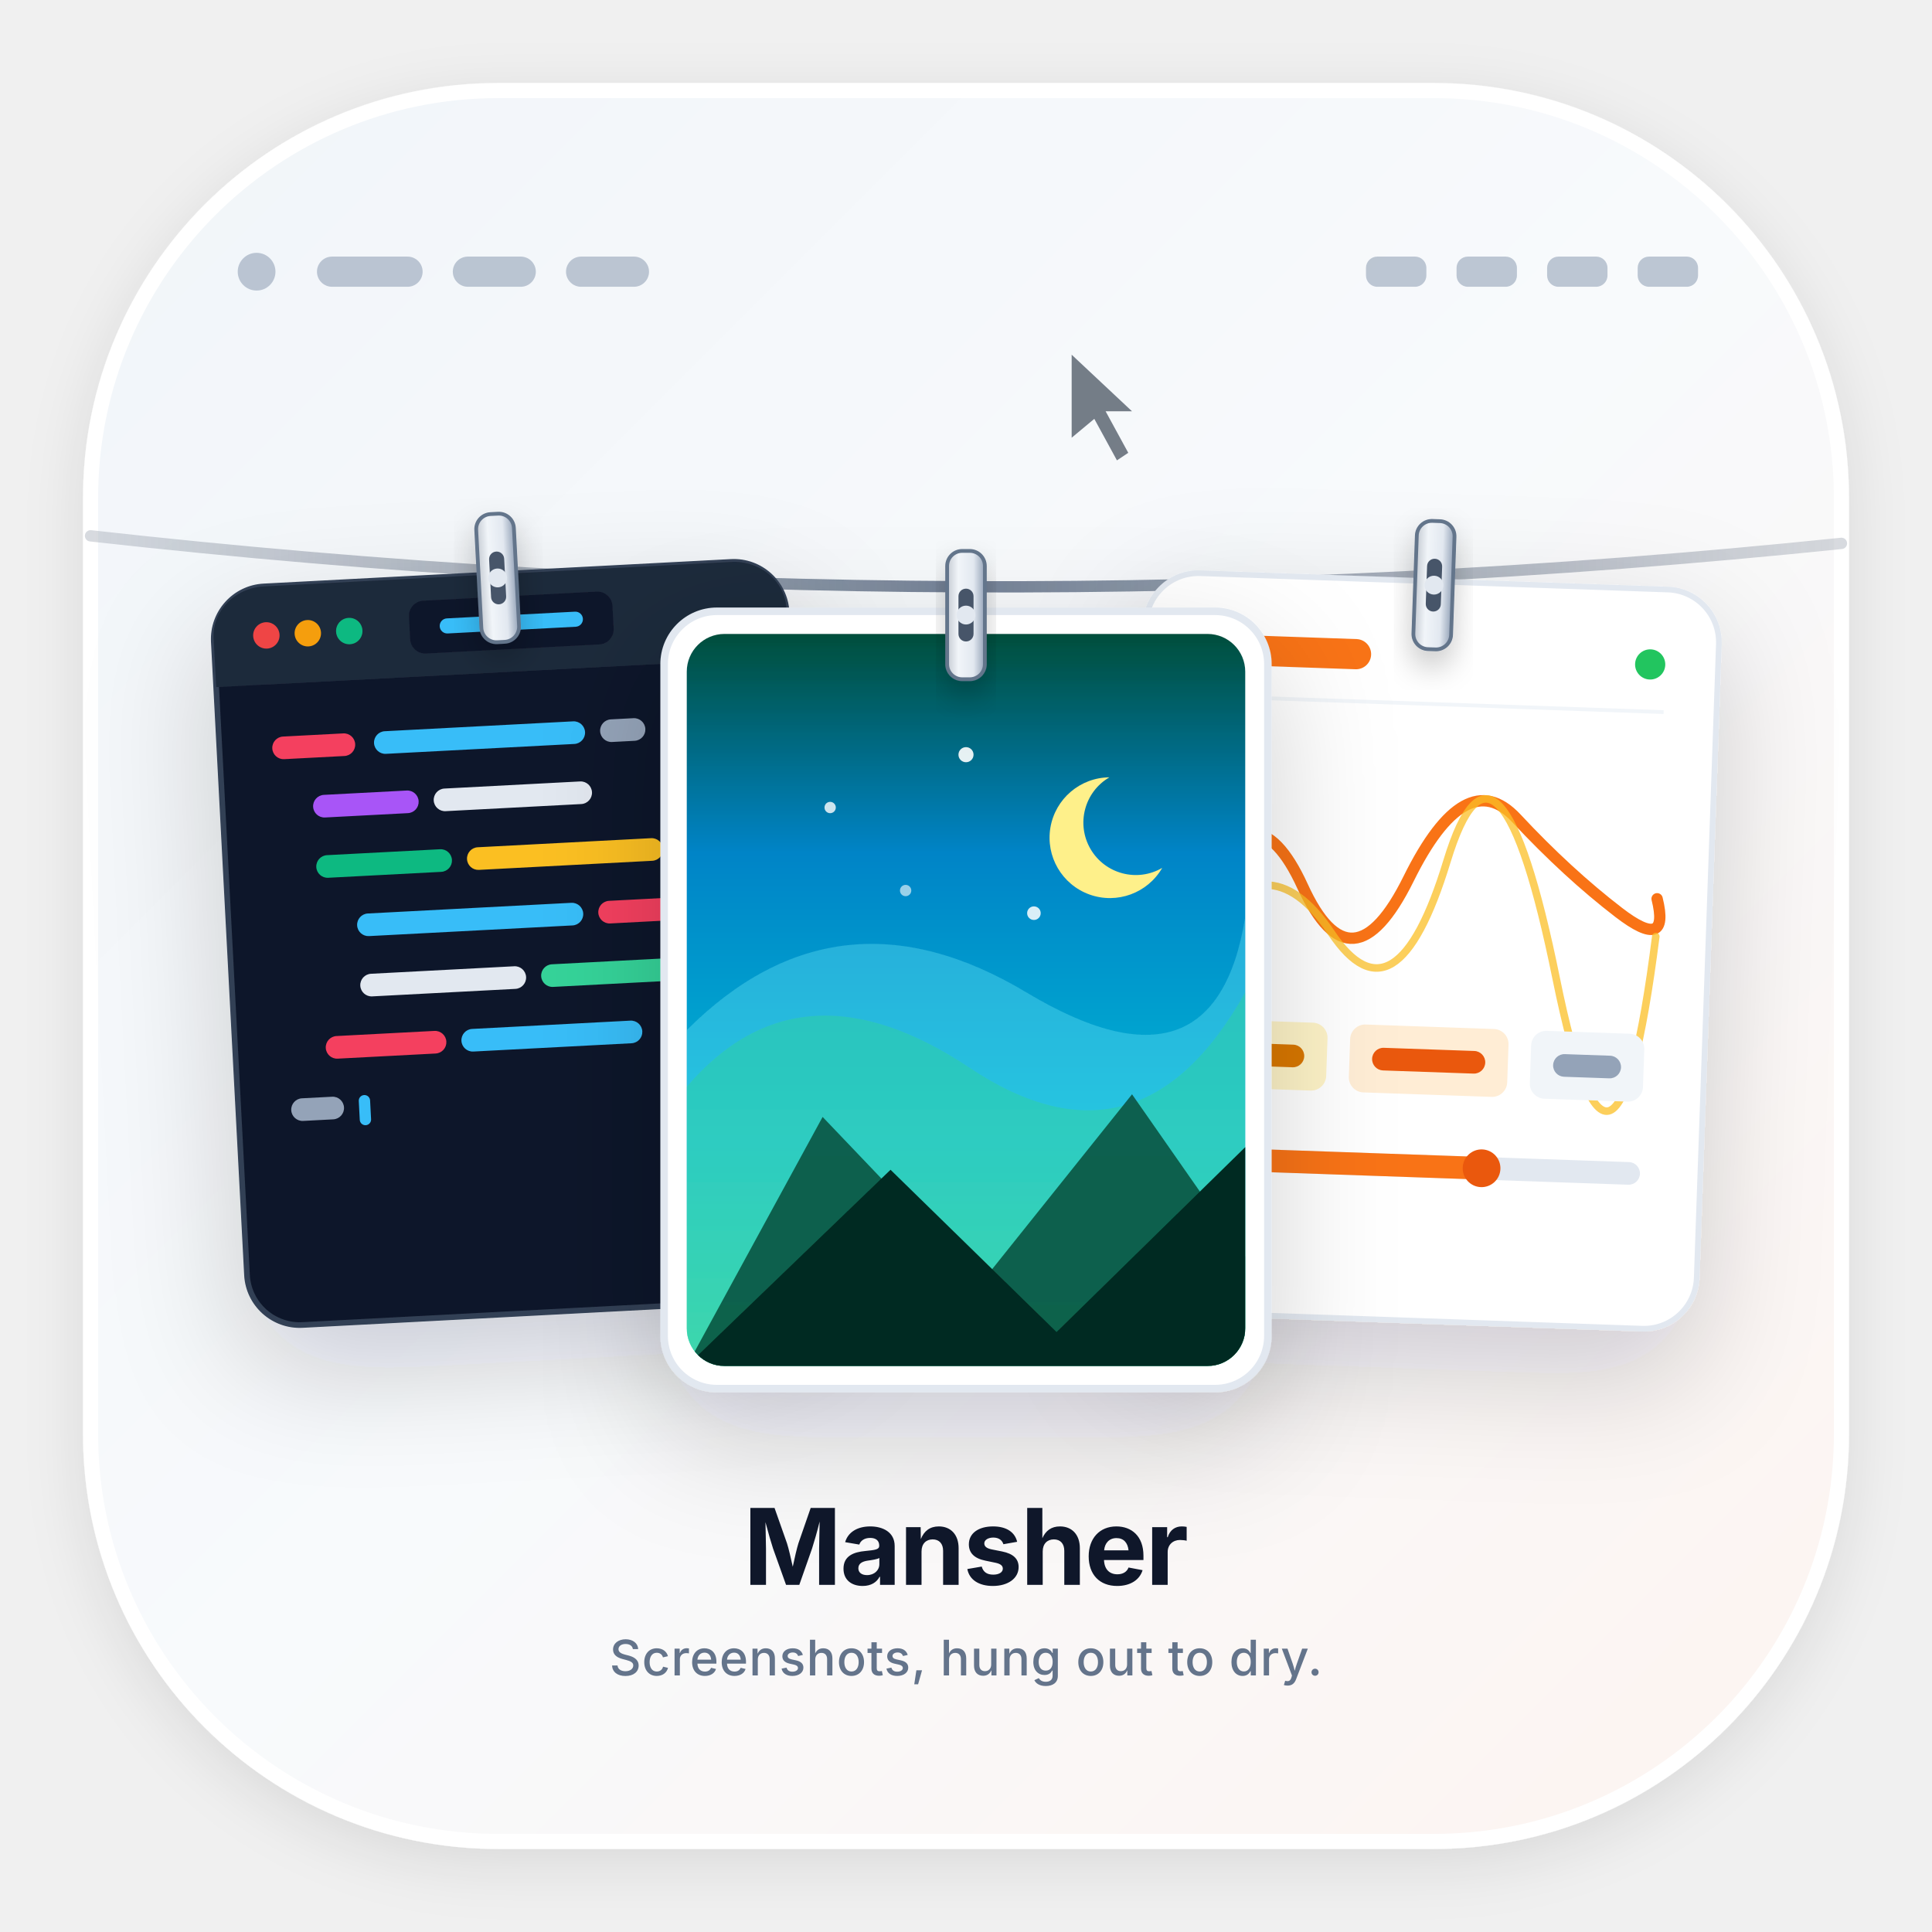
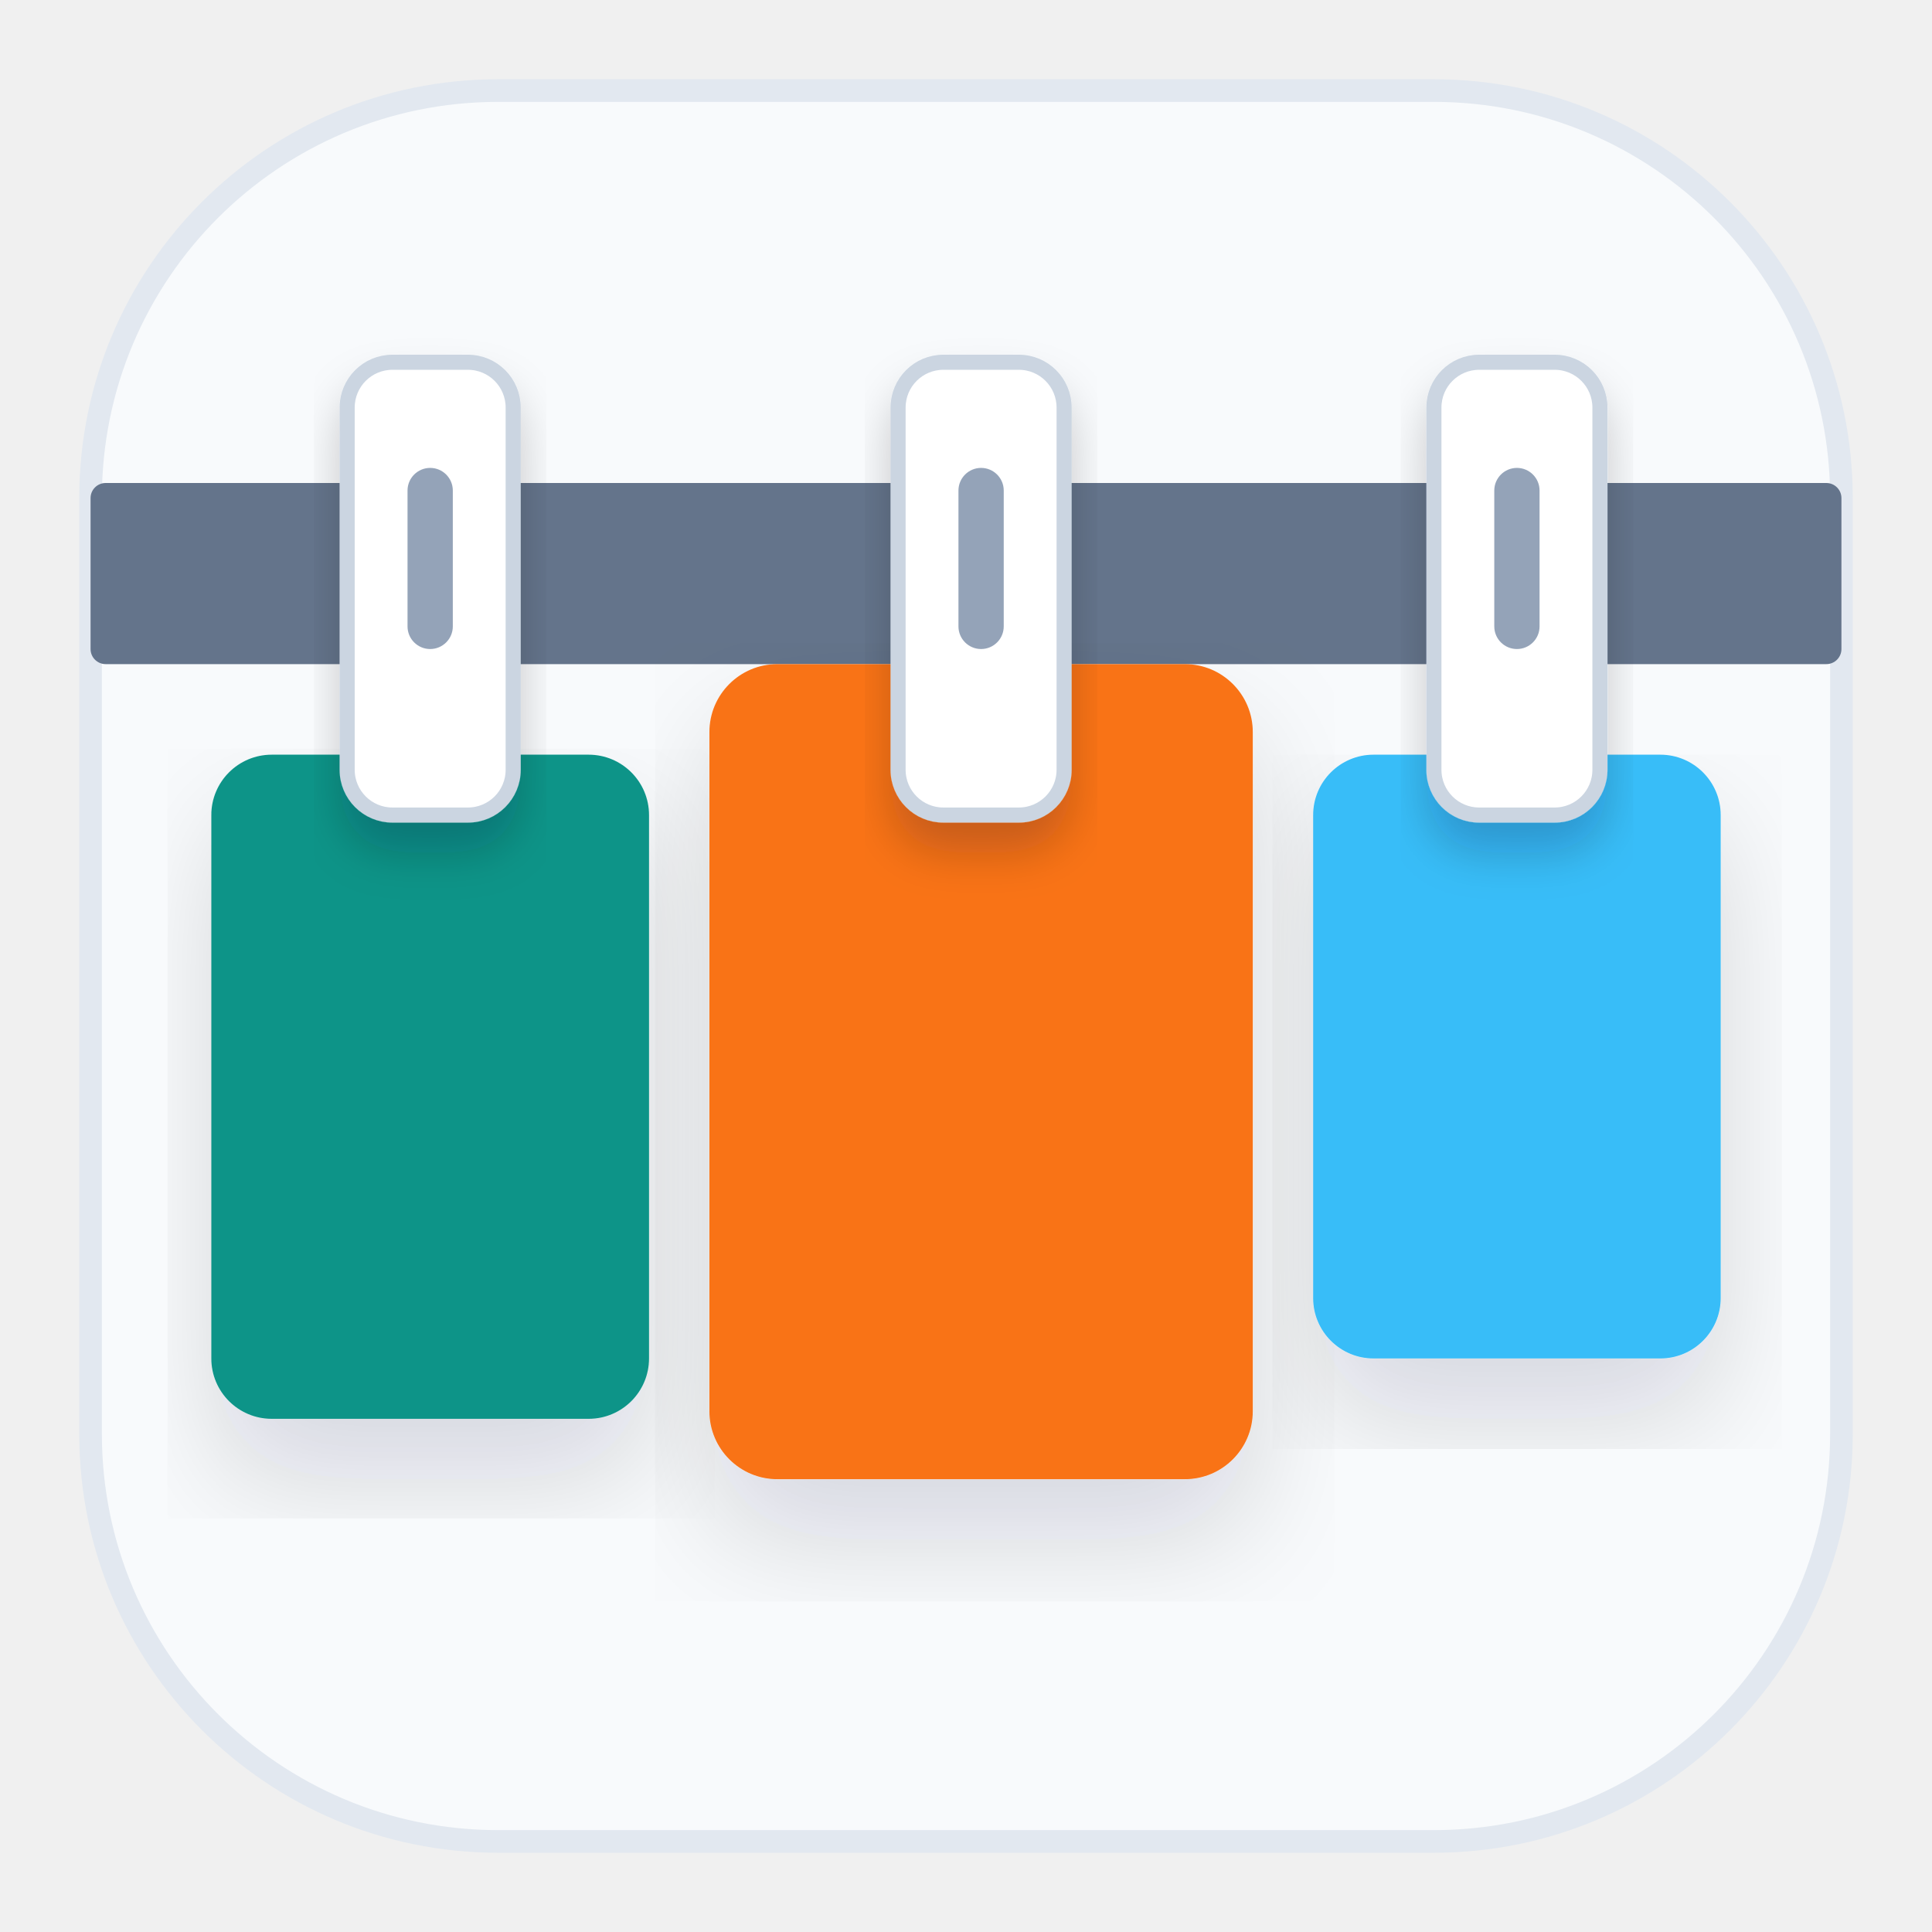
<svg xmlns="http://www.w3.org/2000/svg" viewBox="0 0 512 512" width="512" height="512">
  <defs>
-     <filter id="card-shadow" x="-20%" y="-20%" width="150%" height="150%">
-       <feDropShadow dx="0" dy="12" stdDeviation="16" flood-color="#0f172a" flood-opacity="0.18" />
+     <filter id="flat-card-shadow" x="-10%" y="-10%" width="125%" height="125%">
+       <feDropShadow dx="0" dy="16" stdDeviation="16" flood-color="#0f172a" flood-opacity="0.14" />
    </filter>
-     <filter id="subtle-glow" x="-10%" y="-10%" width="120%" height="120%">
-       <feDropShadow dx="0" dy="4" stdDeviation="8" flood-color="#000000" flood-opacity="0.10" />
+     <filter id="clip-shadow" x="-20%" y="-20%" width="140%" height="140%">
+       <feDropShadow dx="0" dy="8" stdDeviation="6" flood-color="#0f172a" flood-opacity="0.2" />
    </filter>
-     <filter id="clip-shadow" x="-30%" y="-20%" width="160%" height="150%">
-       <feDropShadow dx="0" dy="4" stdDeviation="4" flood-color="#000" flood-opacity="0.22" />
-     </filter>
-     <linearGradient id="aurora-sky" x1="0%" y1="0%" x2="0%" y2="100%">
-       <stop offset="0%" stop-color="#064E3B" />
-       <stop offset="30%" stop-color="#0284C7" />
-       <stop offset="70%" stop-color="#06B6D4" />
-       <stop offset="100%" stop-color="#34D399" />
-     </linearGradient>
-     <linearGradient id="metal-clip" x1="0%" y1="0%" x2="100%" y2="0%">
-       <stop offset="0%" stop-color="#C5CBD3" />
-       <stop offset="30%" stop-color="#F1F5F9" />
-       <stop offset="70%" stop-color="#E2E8F0" />
-       <stop offset="100%" stop-color="#94A3B8" />
-     </linearGradient>
-     <linearGradient id="wire-grad" x1="0%" y1="0%" x2="100%" y2="0%">
-       <stop offset="0%" stop-color="#9CA3AF" stop-opacity="0.4" />
-       <stop offset="50%" stop-color="#64748B" stop-opacity="0.9" />
-       <stop offset="100%" stop-color="#9CA3AF" stop-opacity="0.4" />
-     </linearGradient>
-     <linearGradient id="banner-bg" x1="0%" y1="0%" x2="100%" y2="100%">
-       <stop offset="0%" stop-color="#F1F5F9" />
-       <stop offset="50%" stop-color="#F8FAFC" />
-       <stop offset="100%" stop-color="#FDF4F0" />
-     </linearGradient>
-     <clipPath id="center-art-clip">
-       <rect x="0" y="0" width="148" height="194" rx="10" />
-     </clipPath>
  </defs>
-   <rect x="24" y="24" width="464" height="464" rx="108" fill="url(#banner-bg)" stroke="#FFFFFF" stroke-width="4" filter="url(#subtle-glow)" />
-   <g opacity="0.6">
-     <circle cx="68" cy="72" r="5" fill="#94A3B8" />
-     <rect x="84" y="68" width="28" height="8" rx="4" fill="#94A3B8" />
-     <rect x="120" y="68" width="22" height="8" rx="4" fill="#94A3B8" />
-     <rect x="150" y="68" width="22" height="8" rx="4" fill="#94A3B8" />
-     <rect x="362" y="68" width="16" height="8" rx="3" fill="#94A3B8" />
-     <rect x="386" y="68" width="16" height="8" rx="3" fill="#94A3B8" />
-     <rect x="410" y="68" width="16" height="8" rx="3" fill="#94A3B8" />
-     <rect x="434" y="68" width="16" height="8" rx="3" fill="#94A3B8" />
-     <path d="M 284,94 L 284,116 L 290,111 L 296,122 L 299,120 L 293,109 L 300,109 Z" fill="#1E293B" />
+   <rect x="24" y="24" width="464" height="464" rx="108" fill="#F8FAFC" stroke="#E2E8F0" stroke-width="6" />
+   <rect id="clothesline-wire" x="24" y="128" width="464" height="48" rx="4" fill="#64748B" />
+   <g id="card-left" filter="url(#flat-card-shadow)">
+     <rect x="56" y="200" width="116" height="176" rx="16" fill="#0D9488" />
  </g>
-   <path d="M 24,142 Q 256,168 488,144" fill="none" stroke="url(#wire-grad)" stroke-width="3" stroke-linecap="round" />
-   <g transform="rotate(-3 138 270)" filter="url(#card-shadow)">
-     <rect x="62" y="152" width="152" height="196" rx="14" fill="#0F172A" stroke="#334155" stroke-width="1.5" />
-     <rect x="62" y="152" width="152" height="26" rx="14" fill="#1E293B" />
-     <rect x="62" y="166" width="152" height="12" fill="#1E293B" />
-     <circle cx="76" cy="165" r="3.5" fill="#EF4444" />
-     <circle cx="87" cy="165" r="3.5" fill="#F59E0B" />
-     <circle cx="98" cy="165" r="3.5" fill="#10B981" />
-     <rect x="114" y="158" width="54" height="14" rx="4" fill="#0F172A" />
-     <rect x="122" y="163" width="38" height="4" rx="2" fill="#38BDF8" />
-     <rect x="76" y="192" width="22" height="6" rx="3" fill="#F43F5E" />
-     <rect x="103" y="192" width="56" height="6" rx="3" fill="#38BDF8" />
-     <rect x="163" y="192" width="12" height="6" rx="3" fill="#94A3B8" />
-     <rect x="86" y="208" width="28" height="6" rx="3" fill="#A855F7" />
-     <rect x="118" y="208" width="42" height="6" rx="3" fill="#E2E8F0" />
-     <rect x="86" y="224" width="36" height="6" rx="3" fill="#10B981" />
-     <rect x="126" y="224" width="52" height="6" rx="3" fill="#FBBF24" />
-     <rect x="96" y="240" width="60" height="6" rx="3" fill="#38BDF8" />
-     <rect x="160" y="240" width="24" height="6" rx="3" fill="#F43F5E" />
-     <rect x="96" y="256" width="44" height="6" rx="3" fill="#E2E8F0" />
-     <rect x="144" y="256" width="38" height="6" rx="3" fill="#34D399" />
-     <rect x="86" y="272" width="32" height="6" rx="3" fill="#F43F5E" />
-     <rect x="122" y="272" width="48" height="6" rx="3" fill="#38BDF8" />
-     <rect x="76" y="288" width="14" height="6" rx="3" fill="#94A3B8" />
-     <rect x="94" y="288" width="3" height="8" rx="1.5" fill="#38BDF8" />
+   <g id="card-center" filter="url(#flat-card-shadow)">
+     <rect x="188" y="176" width="144" height="216" rx="18" fill="#F97316" />
  </g>
-   <g transform="rotate(2 376 270)" filter="url(#card-shadow)">
-     <rect x="300" y="154" width="152" height="196" rx="14" fill="#FFFFFF" stroke="#E2E8F0" stroke-width="1.5" />
-     <rect x="314" y="170" width="46" height="8" rx="4" fill="#F97316" />
-     <circle cx="434" cy="174" r="4" fill="#22C55E" />
-     <rect x="314" y="186" width="124" height="1" fill="#F1F5F9" />
-     <g transform="translate(312, 198)">
-       <path d="M 4,40 Q 18,10 32,38 T 60,35 T 88,18 T 116,42 T 126,38" fill="none" stroke="#F97316" stroke-width="3" stroke-linecap="round" />
-       <path d="M 4,52 Q 22,25 40,50 T 70,30 T 100,60 T 126,48" fill="none" stroke="#FBBF24" stroke-width="2" stroke-linecap="round" opacity="0.75" />
-       <rect x="4" y="74" width="36" height="18" rx="4" fill="#FEF3C7" />
-       <rect x="10" y="80" width="24" height="6" rx="3" fill="#D97706" />
-       <rect x="46" y="74" width="42" height="18" rx="4" fill="#FFEDD5" />
-       <rect x="52" y="80" width="30" height="6" rx="3" fill="#EA580C" />
-       <rect x="94" y="74" width="30" height="18" rx="4" fill="#F1F5F9" />
-       <rect x="100" y="80" width="18" height="6" rx="3" fill="#94A3B8" />
-       <rect x="4" y="108" width="120" height="6" rx="3" fill="#E2E8F0" />
-       <rect x="4" y="108" width="78" height="6" rx="3" fill="#F97316" />
-       <circle cx="82" cy="111" r="5" fill="#EA580C" />
-     </g>
+   <g id="card-right" filter="url(#flat-card-shadow)">
+     <rect x="348" y="200" width="108" height="160" rx="16" fill="#38BDF8" />
  </g>
-   <g filter="url(#card-shadow)">
-     <rect x="176" y="162" width="160" height="206" rx="14" fill="#FFFFFF" stroke="#E2E8F0" stroke-width="2" />
-     <g transform="translate(182, 168)" clip-path="url(#center-art-clip)">
-       <rect x="0" y="0" width="148" height="194" rx="10" fill="url(#aurora-sky)" />
-       <path d="M 112,38 A 16,16 0 1,0 126,62 A 13,13 0 1,1 112,38 Z" fill="#FEF08A" />
-       <circle cx="38" cy="46" r="1.5" fill="#FFFFFF" opacity="0.8" />
-       <circle cx="74" cy="32" r="2" fill="#FFFFFF" opacity="0.9" />
-       <circle cx="58" cy="68" r="1.5" fill="#FFFFFF" opacity="0.6" />
-       <circle cx="92" cy="74" r="1.8" fill="#FFFFFF" opacity="0.85" />
-       <path d="M 0,105 Q 40,65 90,95 T 148,75 L 148,194 L 0,194 Z" fill="#67E8F9" opacity="0.35" />
-       <path d="M 0,120 Q 30,85 75,115 T 148,95 L 148,194 L 0,194 Z" fill="#34D399" opacity="0.45" />
-       <polygon points="0,194 36,128 78,172 118,122 148,165 148,194" fill="#064E3B" opacity="0.85" />
-       <polygon points="0,194 54,142 98,185 148,136 148,194" fill="#022C22" />
-     </g>
+   <g id="pin-left" filter="url(#clip-shadow)">
+     <rect x="92" y="96" width="44" height="120" rx="12" fill="#FFFFFF" stroke="#CBD5E1" stroke-width="4" />
+     <rect x="108" y="124" width="12" height="48" rx="6" fill="#94A3B8" />
  </g>
-   <g transform="rotate(-3 138 270)" filter="url(#clip-shadow)">
-     <rect x="133" y="136" width="10" height="34" rx="4" fill="url(#metal-clip)" stroke="#64748B" stroke-width="1" />
-     <rect x="136" y="146" width="4" height="14" rx="2" fill="#475569" />
-     <circle cx="138" cy="153" r="2.5" fill="#E2E8F0" />
+   <g id="pin-center" filter="url(#clip-shadow)">
+     <rect x="238" y="96" width="44" height="120" rx="12" fill="#FFFFFF" stroke="#CBD5E1" stroke-width="4" />
+     <rect x="254" y="124" width="12" height="48" rx="6" fill="#94A3B8" />
  </g>
-   <g filter="url(#clip-shadow)">
-     <rect x="251" y="146" width="10" height="34" rx="4" fill="url(#metal-clip)" stroke="#64748B" stroke-width="1" />
-     <rect x="254" y="156" width="4" height="14" rx="2" fill="#475569" />
-     <circle cx="256" cy="163" r="2.5" fill="#E2E8F0" />
-   </g>
-   <g transform="rotate(2 376 270)" filter="url(#clip-shadow)">
-     <rect x="371" y="138" width="10" height="34" rx="4" fill="url(#metal-clip)" stroke="#64748B" stroke-width="1" />
-     <rect x="374" y="148" width="4" height="14" rx="2" fill="#475569" />
-     <circle cx="376" cy="155" r="2.5" fill="#E2E8F0" />
-   </g>
-   <g transform="translate(256, 420)" text-anchor="middle">
-     <text font-family="-apple-system, BlinkMacSystemFont, 'Inter', 'Segoe UI', Roboto, sans-serif" font-weight="700" font-size="28" fill="#0F172A" letter-spacing="-0.5">Mansher</text>
-     <text y="24" font-family="-apple-system, BlinkMacSystemFont, 'Inter', 'Segoe UI', Roboto, sans-serif" font-weight="500" font-size="13" fill="#64748B" letter-spacing="0.2">Screenshots, hung out to dry.</text>
+   <g id="pin-right" filter="url(#clip-shadow)">
+     <rect x="380" y="96" width="44" height="120" rx="12" fill="#FFFFFF" stroke="#CBD5E1" stroke-width="4" />
+     <rect x="396" y="124" width="12" height="48" rx="6" fill="#94A3B8" />
  </g>
</svg>
